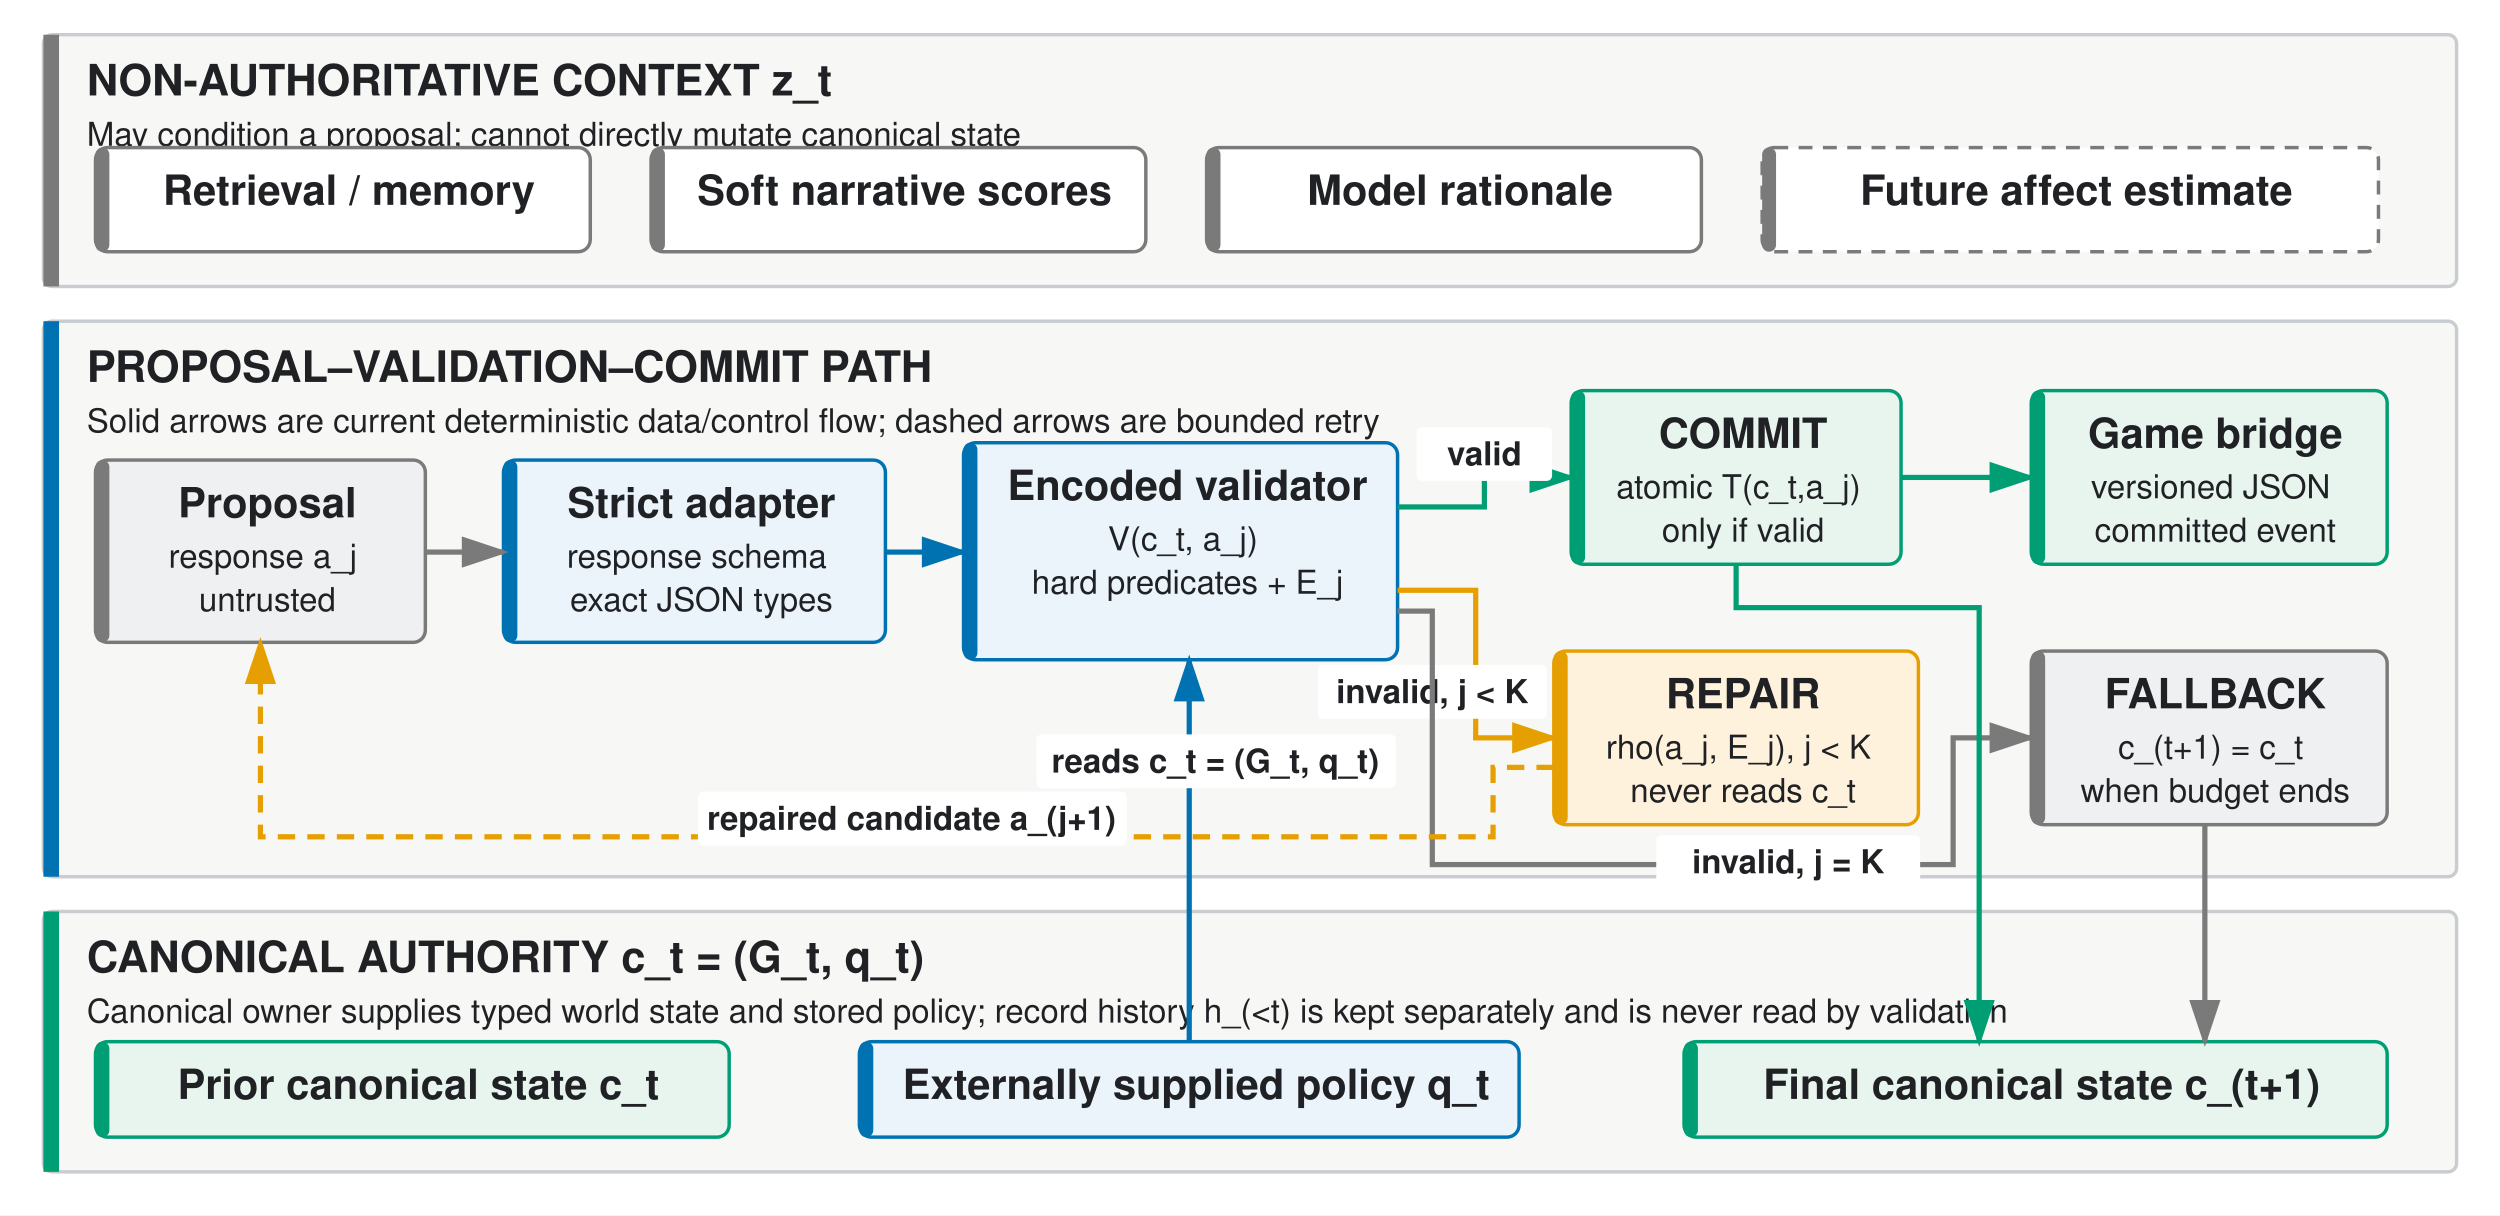
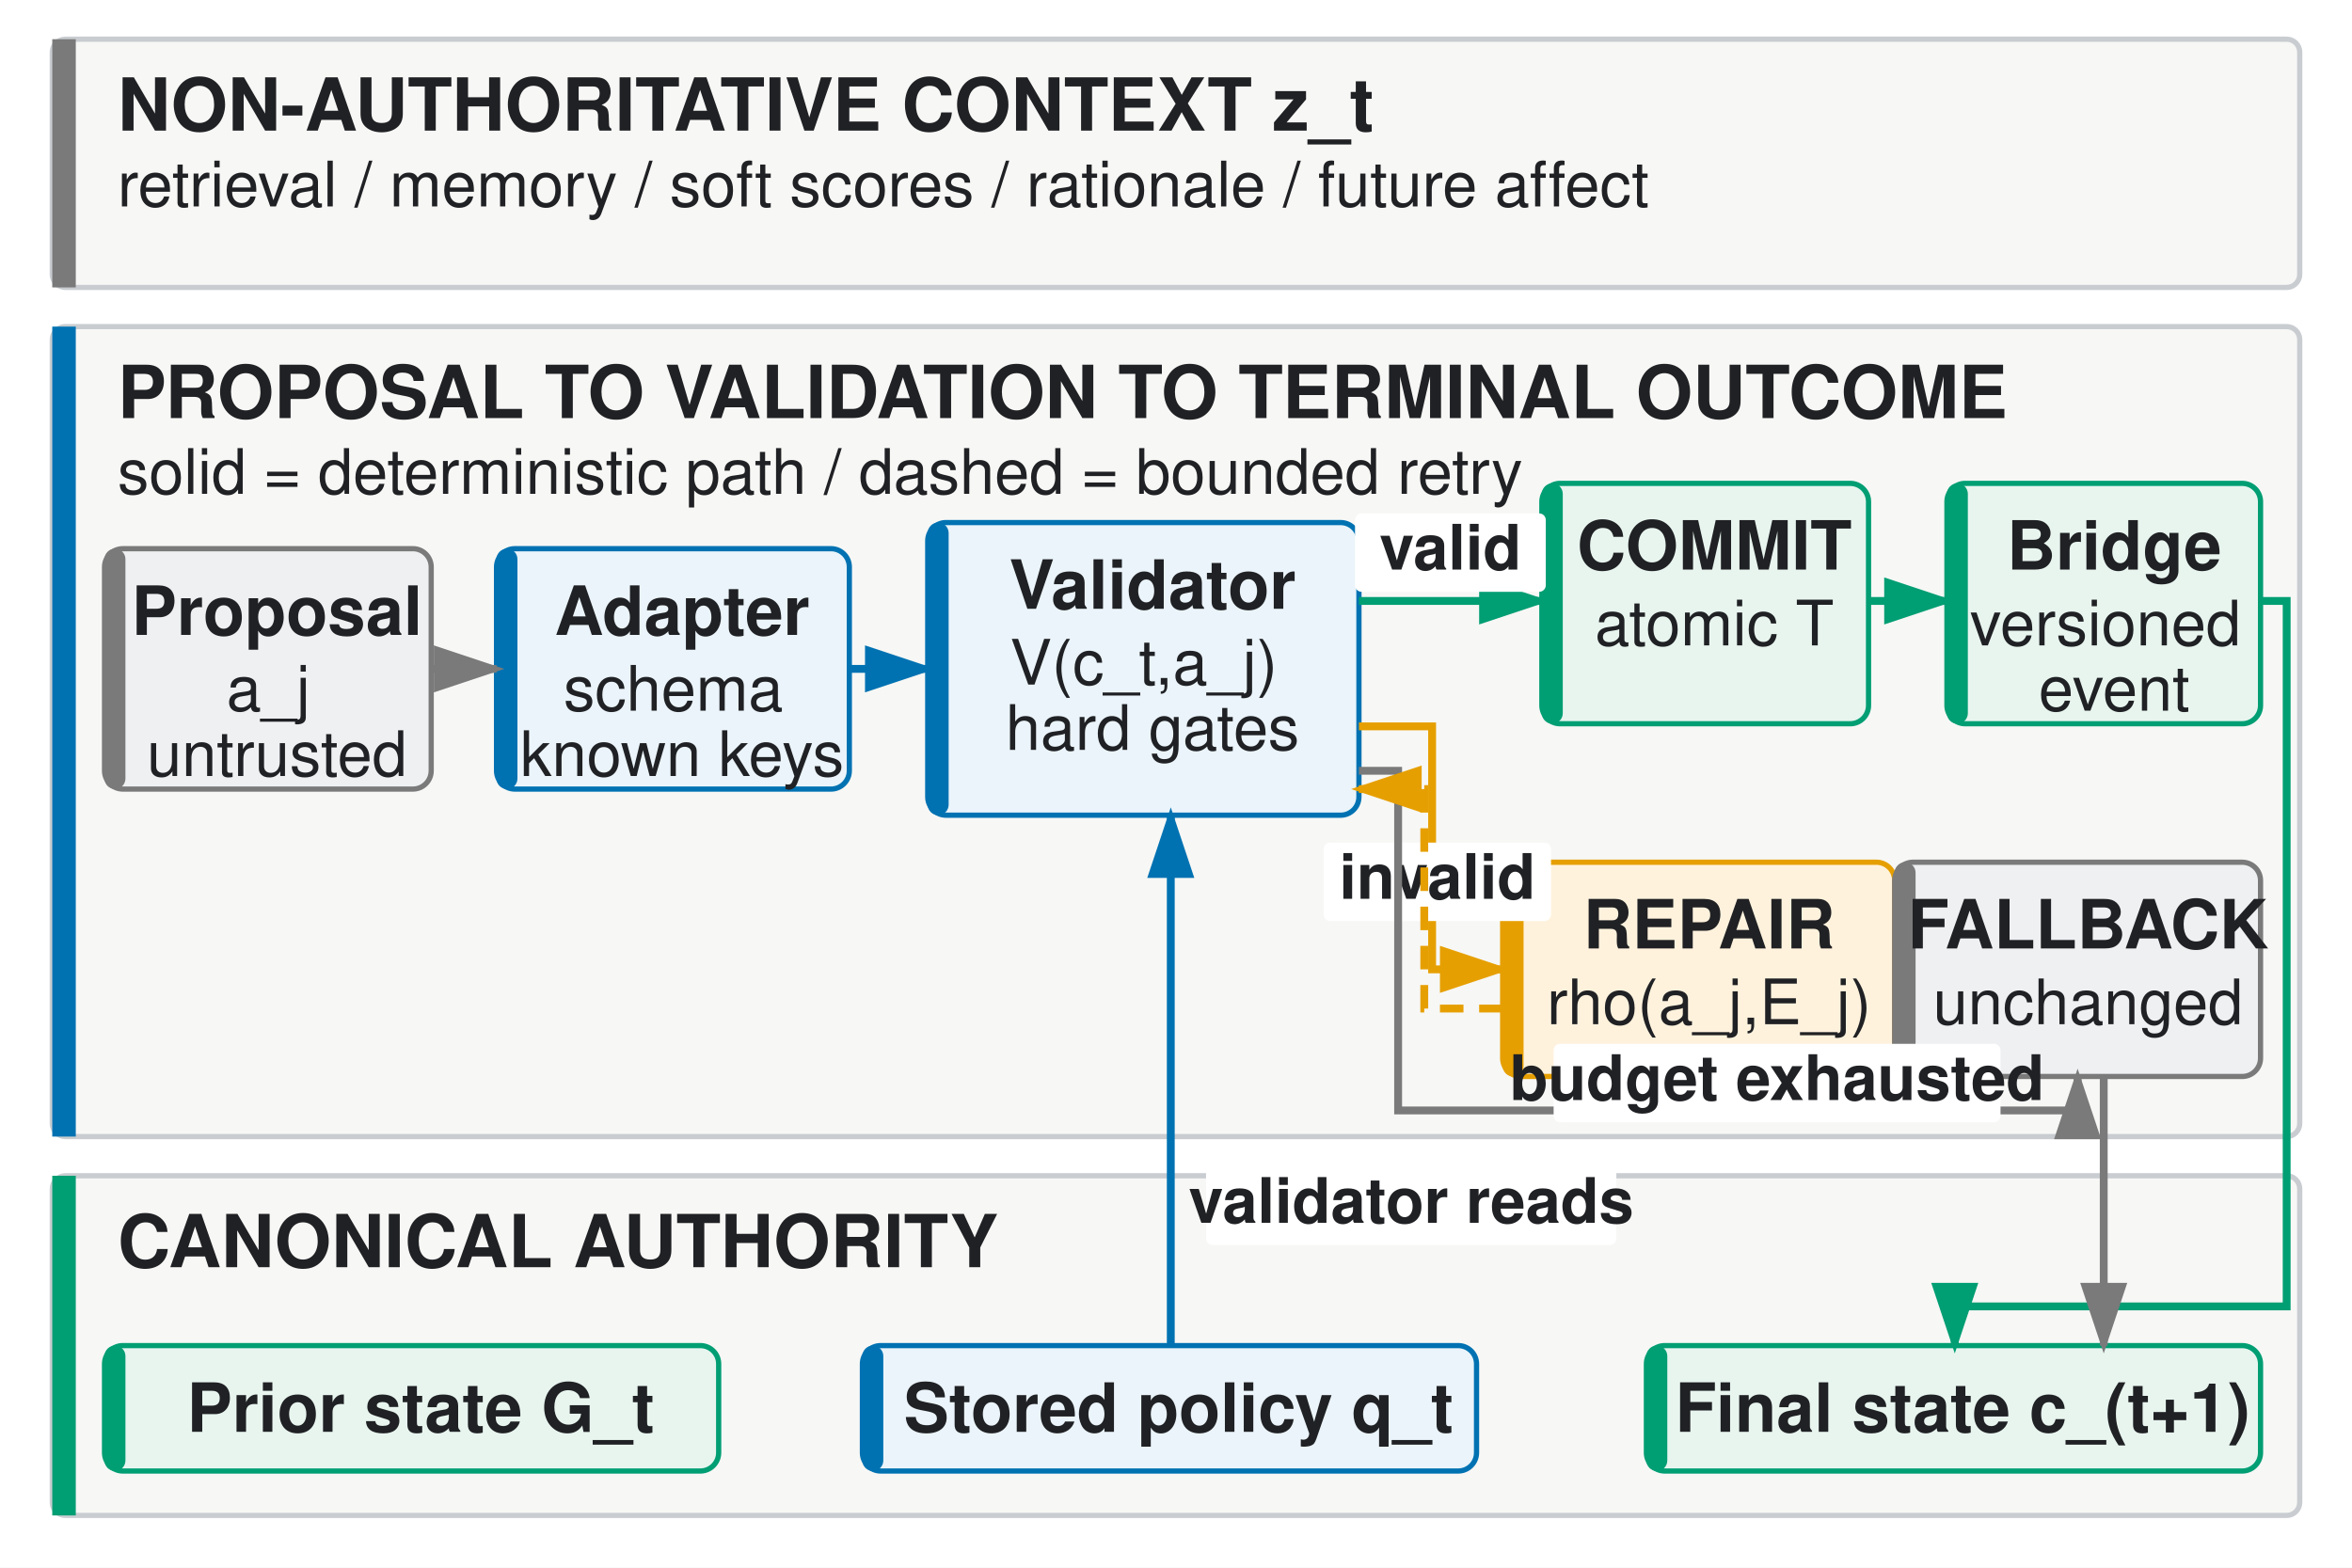
- <svg xmlns="http://www.w3.org/2000/svg" width="1440" height="700" viewBox="0 0 1440 700" role="img" aria-labelledby="svg-title svg-desc">
+ <svg xmlns="http://www.w3.org/2000/svg" width="900" height="600" viewBox="0 0 900 600" role="img" aria-labelledby="svg-title svg-desc">
  <defs>
    <marker id="arrow-blue" markerWidth="10" markerHeight="10" refX="8" refY="3" orient="auto" markerUnits="strokeWidth">
      <path d="M0,0 L0,6 L9,3 z" fill="#0072B2" />
    </marker>
    <marker id="arrow-orange" markerWidth="10" markerHeight="10" refX="8" refY="3" orient="auto" markerUnits="strokeWidth">
      <path d="M0,0 L0,6 L9,3 z" fill="#E69F00" />
    </marker>
    <marker id="arrow-green" markerWidth="10" markerHeight="10" refX="8" refY="3" orient="auto" markerUnits="strokeWidth">
      <path d="M0,0 L0,6 L9,3 z" fill="#009E73" />
    </marker>
    <marker id="arrow-gray" markerWidth="10" markerHeight="10" refX="8" refY="3" orient="auto" markerUnits="strokeWidth">
      <path d="M0,0 L0,6 L9,3 z" fill="#7A7A7A" />
    </marker>
    <style>
      text { font-family: Helvetica, Arial, sans-serif; fill: #202124; }
-       .section { font-size: 25px; font-weight: 700; }
-       .box-title { font-size: 24px; font-weight: 700; }
-       .body { font-size: 21px; font-weight: 400; }
-       .small { font-size: 19px; font-weight: 400; }
-       .note { font-size: 19px; font-style: italic; fill: #5F6368; }
-       .arrow-label { font-size: 19px; font-weight: 700; }
+       .section { font-size: 28px; font-weight: 700; }
+       .box-title { font-size: 26px; font-weight: 700; }
+       .body { font-size: 25px; font-weight: 400; }
+       .small { font-size: 24px; font-weight: 400; }
+       .note { font-size: 24px; font-style: italic; fill: #5F6368; }
+       .arrow-label { font-size: 24px; font-weight: 700; }
    </style>
  </defs>
-   <rect x="0" y="0" width="1440" height="700" fill="#FFFFFF" />
-   <rect x="25" y="20" width="1390" height="145" rx="5" fill="#F7F7F5" stroke="#C9CDD1" stroke-width="2" />
-   <rect x="25" y="20" width="9" height="145" fill="#7A7A7A" />
-   <text x="50" y="55" class="section" text-anchor="start">NON-AUTHORITATIVE CONTEXT  z_t</text>
-   <text x="50" y="84" class="small" text-anchor="start" fill="#5F6368">May condition a proposal; cannot directly mutate canonical state</text>
-   <rect x="55" y="85" width="285" height="60" rx="7" fill="#FFFFFF" stroke="#7A7A7A" stroke-width="2" />
-   <rect x="55" y="85" width="8" height="60" rx="4" fill="#7A7A7A" />
-   <text x="201" y="118" class="box-title" text-anchor="middle">Retrieval / memory</text>
-   <rect x="375" y="85" width="285" height="60" rx="7" fill="#FFFFFF" stroke="#7A7A7A" stroke-width="2" />
-   <rect x="375" y="85" width="8" height="60" rx="4" fill="#7A7A7A" />
-   <text x="521" y="118" class="box-title" text-anchor="middle">Soft narrative scores</text>
-   <rect x="695" y="85" width="285" height="60" rx="7" fill="#FFFFFF" stroke="#7A7A7A" stroke-width="2" />
-   <rect x="695" y="85" width="8" height="60" rx="4" fill="#7A7A7A" />
-   <text x="841" y="118" class="box-title" text-anchor="middle">Model rationale</text>
-   <rect x="1015" y="85" width="355" height="60" rx="7" fill="#FFFFFF" stroke="#7A7A7A" stroke-width="2" stroke-dasharray="8 6" />
-   <rect x="1015" y="85" width="8" height="60" rx="4" fill="#7A7A7A" />
-   <text x="1196" y="118" class="box-title" text-anchor="middle">Future affect estimate</text>
-   <rect x="25" y="185" width="1390" height="320" rx="5" fill="#F7F7F5" stroke="#C9CDD1" stroke-width="2" />
-   <rect x="25" y="185" width="9" height="320" fill="#0072B2" />
-   <text x="50" y="220" class="section" text-anchor="start">PROPOSAL–VALIDATION–COMMIT PATH</text>
-   <text x="50" y="249" class="small" text-anchor="start" fill="#5F6368">Solid arrows are current deterministic data/control flow; dashed arrows are bounded retry</text>
-   <rect x="55" y="265" width="190" height="105" rx="7" fill="#EEF0F2" stroke="#7A7A7A" stroke-width="2" />
-   <rect x="55" y="265" width="8" height="105" rx="4" fill="#7A7A7A" />
-   <text x="154" y="298" class="box-title" text-anchor="middle">Proposal</text>
-   <text x="154" y="327" class="small" text-anchor="middle">
-     <tspan x="154" dy="0">response a_j</tspan>
-     <tspan x="154" dy="25">untrusted</tspan>
+   <rect x="0" y="0" width="900" height="600" fill="#FFFFFF" />
+   <rect x="20" y="15" width="860" height="95" rx="5" fill="#F7F7F5" stroke="#C9CDD1" stroke-width="2" />
+   <rect x="20" y="15" width="9" height="95" fill="#7A7A7A" />
+   <text x="45" y="50" class="section" text-anchor="start">NON-AUTHORITATIVE CONTEXT  z_t</text>
+   <text x="45" y="79" class="small" text-anchor="start" fill="#5F6368">retrieval / memory / soft scores / rationale / future affect</text>
+   <rect x="20" y="125" width="860" height="310" rx="5" fill="#F7F7F5" stroke="#C9CDD1" stroke-width="2" />
+   <rect x="20" y="125" width="9" height="310" fill="#0072B2" />
+   <text x="45" y="160" class="section" text-anchor="start">PROPOSAL TO VALIDATION TO TERMINAL OUTCOME</text>
+   <text x="45" y="189" class="small" text-anchor="start" fill="#5F6368">solid = deterministic path / dashed = bounded retry</text>
+   <rect x="40" y="210" width="125" height="92" rx="7" fill="#EEF0F2" stroke="#7A7A7A" stroke-width="2" />
+   <rect x="40" y="210" width="8" height="92" rx="4" fill="#7A7A7A" />
+   <text x="106" y="243" class="box-title" text-anchor="middle">Proposal</text>
+   <text x="106" y="272" class="small" text-anchor="middle">
+     <tspan x="106" dy="0">a_j</tspan>
+     <tspan x="106" dy="25">untrusted</tspan>
  </text>
-   <rect x="290" y="265" width="220" height="105" rx="7" fill="#EAF4FA" stroke="#0072B2" stroke-width="2" />
-   <rect x="290" y="265" width="8" height="105" rx="4" fill="#0072B2" />
-   <text x="404" y="298" class="box-title" text-anchor="middle">Strict adapter</text>
-   <text x="404" y="327" class="small" text-anchor="middle">
-     <tspan x="404" dy="0">response schema</tspan>
-     <tspan x="404" dy="25">exact JSON types</tspan>
+   <rect x="190" y="210" width="135" height="92" rx="7" fill="#EAF4FA" stroke="#0072B2" stroke-width="2" />
+   <rect x="190" y="210" width="8" height="92" rx="4" fill="#0072B2" />
+   <text x="261" y="243" class="box-title" text-anchor="middle">Adapter</text>
+   <text x="261" y="272" class="small" text-anchor="middle">
+     <tspan x="261" dy="0">schema</tspan>
+     <tspan x="261" dy="25">known keys</tspan>
  </text>
-   <rect x="555" y="255" width="250" height="125" rx="7" fill="#EAF4FA" stroke="#0072B2" stroke-width="2" />
-   <rect x="555" y="255" width="8" height="125" rx="4" fill="#0072B2" />
-   <text x="684" y="288" class="box-title" text-anchor="middle">Encoded validator</text>
-   <text x="684" y="317" class="small" text-anchor="middle">
-     <tspan x="684" dy="0">V(c_t, a_j)</tspan>
-     <tspan x="684" dy="25">hard predicates + E_j</tspan>
+   <rect x="355" y="200" width="165" height="112" rx="7" fill="#EAF4FA" stroke="#0072B2" stroke-width="2" />
+   <rect x="355" y="200" width="8" height="112" rx="4" fill="#0072B2" />
+   <text x="441" y="233" class="box-title" text-anchor="middle">Validator</text>
+   <text x="441" y="262" class="small" text-anchor="middle">
+     <tspan x="441" dy="0">V(c_t,a_j)</tspan>
+     <tspan x="441" dy="25">hard gates</tspan>
  </text>
-   <rect x="905" y="225" width="190" height="100" rx="7" fill="#E8F5EF" stroke="#009E73" stroke-width="2" />
-   <rect x="905" y="225" width="8" height="100" rx="4" fill="#009E73" />
-   <text x="1004" y="258" class="box-title" text-anchor="middle">COMMIT</text>
-   <text x="1004" y="287" class="small" text-anchor="middle">
-     <tspan x="1004" dy="0">atomic T(c_t,a_j)</tspan>
-     <tspan x="1004" dy="25">only if valid</tspan>
+   <rect x="590" y="185" width="125" height="92" rx="7" fill="#E8F5EF" stroke="#009E73" stroke-width="2" />
+   <rect x="590" y="185" width="8" height="92" rx="4" fill="#009E73" />
+   <text x="656" y="218" class="box-title" text-anchor="middle">COMMIT</text>
+   <text x="656" y="247" class="small" text-anchor="middle">
+     <tspan x="656" dy="0">atomic T</tspan>
  </text>
-   <rect x="1170" y="225" width="205" height="100" rx="7" fill="#E8F5EF" stroke="#009E73" stroke-width="2" />
-   <rect x="1170" y="225" width="8" height="100" rx="4" fill="#009E73" />
-   <text x="1276" y="258" class="box-title" text-anchor="middle">Game bridge</text>
-   <text x="1276" y="287" class="small" text-anchor="middle">
-     <tspan x="1276" dy="0">versioned JSON</tspan>
-     <tspan x="1276" dy="25">committed event</tspan>
+   <rect x="745" y="185" width="120" height="92" rx="7" fill="#E8F5EF" stroke="#009E73" stroke-width="2" />
+   <rect x="745" y="185" width="8" height="92" rx="4" fill="#009E73" />
+   <text x="809" y="218" class="box-title" text-anchor="middle">Bridge</text>
+   <text x="809" y="247" class="small" text-anchor="middle">
+     <tspan x="809" dy="0">versioned</tspan>
+     <tspan x="809" dy="25">event</tspan>
  </text>
-   <rect x="895" y="375" width="210" height="100" rx="7" fill="#FFF2DD" stroke="#E69F00" stroke-width="2" />
-   <rect x="895" y="375" width="8" height="100" rx="4" fill="#E69F00" />
-   <text x="1004" y="408" class="box-title" text-anchor="middle">REPAIR</text>
-   <text x="1004" y="437" class="small" text-anchor="middle">
-     <tspan x="1004" dy="0">rho(a_j, E_j), j &lt; K</tspan>
-     <tspan x="1004" dy="25">never reads c_t</tspan>
+   <rect x="575" y="330" width="150" height="82" rx="7" fill="#FFF2DD" stroke="#E69F00" stroke-width="2" />
+   <rect x="575" y="330" width="8" height="82" rx="4" fill="#E69F00" />
+   <text x="654" y="363" class="box-title" text-anchor="middle">REPAIR</text>
+   <text x="654" y="392" class="small" text-anchor="middle">
+     <tspan x="654" dy="0">rho(a_j,E_j)</tspan>
  </text>
-   <rect x="1170" y="375" width="205" height="100" rx="7" fill="#EEF0F2" stroke="#7A7A7A" stroke-width="2" />
-   <rect x="1170" y="375" width="8" height="100" rx="4" fill="#7A7A7A" />
-   <text x="1276" y="408" class="box-title" text-anchor="middle">FALLBACK</text>
-   <text x="1276" y="437" class="small" text-anchor="middle">
-     <tspan x="1276" dy="0">c_(t+1) = c_t</tspan>
-     <tspan x="1276" dy="25">when budget ends</tspan>
+   <rect x="725" y="330" width="140" height="82" rx="7" fill="#EEF0F2" stroke="#7A7A7A" stroke-width="2" />
+   <rect x="725" y="330" width="8" height="82" rx="4" fill="#7A7A7A" />
+   <text x="799" y="363" class="box-title" text-anchor="middle">FALLBACK</text>
+   <text x="799" y="392" class="small" text-anchor="middle">
+     <tspan x="799" dy="0">unchanged</tspan>
  </text>
-   <line x1="245" y1="318" x2="290" y2="318" stroke="#7A7A7A" stroke-width="3" fill="none" marker-end="url(#arrow-gray)" />
-   <line x1="510" y1="318" x2="555" y2="318" stroke="#0072B2" stroke-width="3" fill="none" marker-end="url(#arrow-blue)" />
-   <path d="M805 292 H855 V275 H905" stroke="#009E73" stroke-width="3" fill="none" marker-end="url(#arrow-green)" />
-   <rect x="817" y="247" width="76" height="29" rx="2" fill="#FFFFFF" stroke="#FFFFFF" stroke-width="2" />
-   <text x="855" y="268" class="arrow-label" text-anchor="middle" fill="#009E73">valid</text>
-   <line x1="1095" y1="275" x2="1170" y2="275" stroke="#009E73" stroke-width="3" fill="none" marker-end="url(#arrow-green)" />
-   <path d="M805 340 H850 V425 H895" stroke="#E69F00" stroke-width="3" fill="none" marker-end="url(#arrow-orange)" />
-   <rect x="760" y="384" width="130" height="29" rx="2" fill="#FFFFFF" stroke="#FFFFFF" stroke-width="2" />
-   <text x="825" y="405" class="arrow-label" text-anchor="middle" fill="#E69F00">invalid, j &lt; K</text>
-   <path d="M805 352 H825 V498 H1125 V425 H1170" stroke="#7A7A7A" stroke-width="3" fill="none" marker-end="url(#arrow-gray)" />
-   <rect x="955" y="482" width="150" height="29" rx="2" fill="#FFFFFF" stroke="#FFFFFF" stroke-width="2" />
-   <text x="1030" y="503" class="arrow-label" text-anchor="middle" fill="#7A7A7A">invalid, j = K</text>
-   <path d="M895 442 H860 V482 H150 V370" stroke="#E69F00" stroke-width="3" fill="none" marker-end="url(#arrow-orange)" stroke-dasharray="10 7" />
-   <rect x="403" y="457" width="245" height="29" rx="2" fill="#FFFFFF" stroke="#FFFFFF" stroke-width="2" />
-   <text x="525" y="478" class="arrow-label" text-anchor="middle" fill="#E69F00">repaired candidate  a_(j+1)</text>
-   <rect x="25" y="525" width="1390" height="150" rx="5" fill="#F7F7F5" stroke="#C9CDD1" stroke-width="2" />
-   <rect x="25" y="525" width="9" height="150" fill="#009E73" />
-   <text x="50" y="560" class="section" text-anchor="start">CANONICAL AUTHORITY  c_t = (G_t, q_t)</text>
-   <text x="50" y="589" class="small" text-anchor="start" fill="#5F6368">Canonical owner supplies typed world state and stored policy; record history h_(&lt;t) is kept separately and is never read by validation</text>
-   <rect x="55" y="600" width="365" height="55" rx="7" fill="#E8F5EF" stroke="#009E73" stroke-width="2" />
-   <rect x="55" y="600" width="8" height="55" rx="4" fill="#009E73" />
-   <text x="241" y="633" class="box-title" text-anchor="middle">Prior canonical state  c_t</text>
-   <rect x="495" y="600" width="380" height="55" rx="7" fill="#EAF4FA" stroke="#0072B2" stroke-width="2" />
-   <rect x="495" y="600" width="8" height="55" rx="4" fill="#0072B2" />
-   <text x="689" y="633" class="box-title" text-anchor="middle">Externally supplied policy  q_t</text>
-   <rect x="970" y="600" width="405" height="55" rx="7" fill="#E8F5EF" stroke="#009E73" stroke-width="2" />
-   <rect x="970" y="600" width="8" height="55" rx="4" fill="#009E73" />
-   <text x="1176" y="633" class="box-title" text-anchor="middle">Final canonical state  c_(t+1)</text>
-   <path d="M1000 325 V350 H1140 V600" stroke="#009E73" stroke-width="3" fill="none" marker-end="url(#arrow-green)" />
-   <path d="M1270 475 V600" stroke="#7A7A7A" stroke-width="3" fill="none" marker-end="url(#arrow-gray)" />
-   <line x1="685" y1="600" x2="685" y2="380" stroke="#0072B2" stroke-width="3" fill="none" marker-end="url(#arrow-blue)" />
-   <rect x="598" y="424" width="205" height="29" rx="2" fill="#FFFFFF" stroke="#FFFFFF" stroke-width="2" />
-   <text x="700" y="445" class="arrow-label" text-anchor="middle" fill="#0072B2">reads c_t = (G_t, q_t)</text>
+   <line class="connector" x1="165" y1="256" x2="190" y2="256" stroke="#7A7A7A" stroke-width="3" fill="none" marker-end="url(#arrow-gray)" />
+   <line class="connector" x1="325" y1="256" x2="355" y2="256" stroke="#0072B2" stroke-width="3" fill="none" marker-end="url(#arrow-blue)" />
+   <path class="connector" d="M520 230 H590" stroke="#009E73" stroke-width="3" fill="none" marker-end="url(#arrow-green)" />
+   <g class="connector-label" data-line-clearance="shielded">
+     <rect class="label-shield" x="519" y="197" width="72" height="29" rx="2" fill="#FFFFFF" stroke="#FFFFFF" />
+     <text x="555" y="218" class="arrow-label" text-anchor="middle" fill="#009E73">valid</text>
+   </g>
+   <line class="connector" x1="715" y1="230" x2="745" y2="230" stroke="#009E73" stroke-width="3" fill="none" marker-end="url(#arrow-green)" />
+   <path class="connector" d="M520 278 H548 V371 H575" stroke="#E69F00" stroke-width="3" fill="none" marker-end="url(#arrow-orange)" />
+   <g class="connector-label" data-line-clearance="shielded">
+     <rect class="label-shield" x="507" y="323" width="86" height="29" rx="2" fill="#FFFFFF" stroke="#FFFFFF" />
+     <text x="550" y="344" class="arrow-label" text-anchor="middle" fill="#E69F00">invalid</text>
+   </g>
+   <path class="connector" d="M520 295 H535 V425 H795 V412" stroke="#7A7A7A" stroke-width="3" fill="none" marker-end="url(#arrow-gray)" />
+   <g class="connector-label" data-line-clearance="shielded">
+     <rect class="label-shield" x="595" y="400" width="170" height="29" rx="2" fill="#FFFFFF" stroke="#FFFFFF" />
+     <text x="680" y="421" class="arrow-label" text-anchor="middle" fill="#7A7A7A">budget exhausted</text>
+   </g>
+   <path class="connector" d="M575 386 H545 V302 H520" stroke="#E69F00" stroke-width="3" fill="none" marker-end="url(#arrow-orange)" stroke-dasharray="9 6" />
+   <rect x="20" y="450" width="860" height="130" rx="5" fill="#F7F7F5" stroke="#C9CDD1" stroke-width="2" />
+   <rect x="20" y="450" width="9" height="130" fill="#009E73" />
+   <text x="45" y="485" class="section" text-anchor="start">CANONICAL AUTHORITY</text>
+   <rect x="40" y="515" width="235" height="48" rx="7" fill="#E8F5EF" stroke="#009E73" stroke-width="2" />
+   <rect x="40" y="515" width="8" height="48" rx="4" fill="#009E73" />
+   <text x="161" y="548" class="box-title" text-anchor="middle">Prior state  G_t</text>
+   <rect x="330" y="515" width="235" height="48" rx="7" fill="#EAF4FA" stroke="#0072B2" stroke-width="2" />
+   <rect x="330" y="515" width="8" height="48" rx="4" fill="#0072B2" />
+   <text x="451" y="548" class="box-title" text-anchor="middle">Stored policy  q_t</text>
+   <rect x="630" y="515" width="235" height="48" rx="7" fill="#E8F5EF" stroke="#009E73" stroke-width="2" />
+   <rect x="630" y="515" width="8" height="48" rx="4" fill="#009E73" />
+   <text x="751" y="548" class="box-title" text-anchor="middle">Final state  c_(t+1)</text>
+   <path class="connector" d="M448 515 V312" stroke="#0072B2" stroke-width="3" fill="none" marker-end="url(#arrow-blue)" />
+   <g class="connector-label" data-line-clearance="shielded">
+     <rect class="label-shield" x="462" y="447" width="156" height="29" rx="2" fill="#FFFFFF" stroke="#FFFFFF" />
+     <text x="540" y="468" class="arrow-label" text-anchor="middle" fill="#0072B2">validator reads</text>
+   </g>
+   <path class="connector" d="M865 230 H875 V500 H748 V515" stroke="#009E73" stroke-width="3" fill="none" marker-end="url(#arrow-green)" />
+   <path class="connector" d="M805 412 V515" stroke="#7A7A7A" stroke-width="3" fill="none" marker-end="url(#arrow-gray)" />
</svg>
